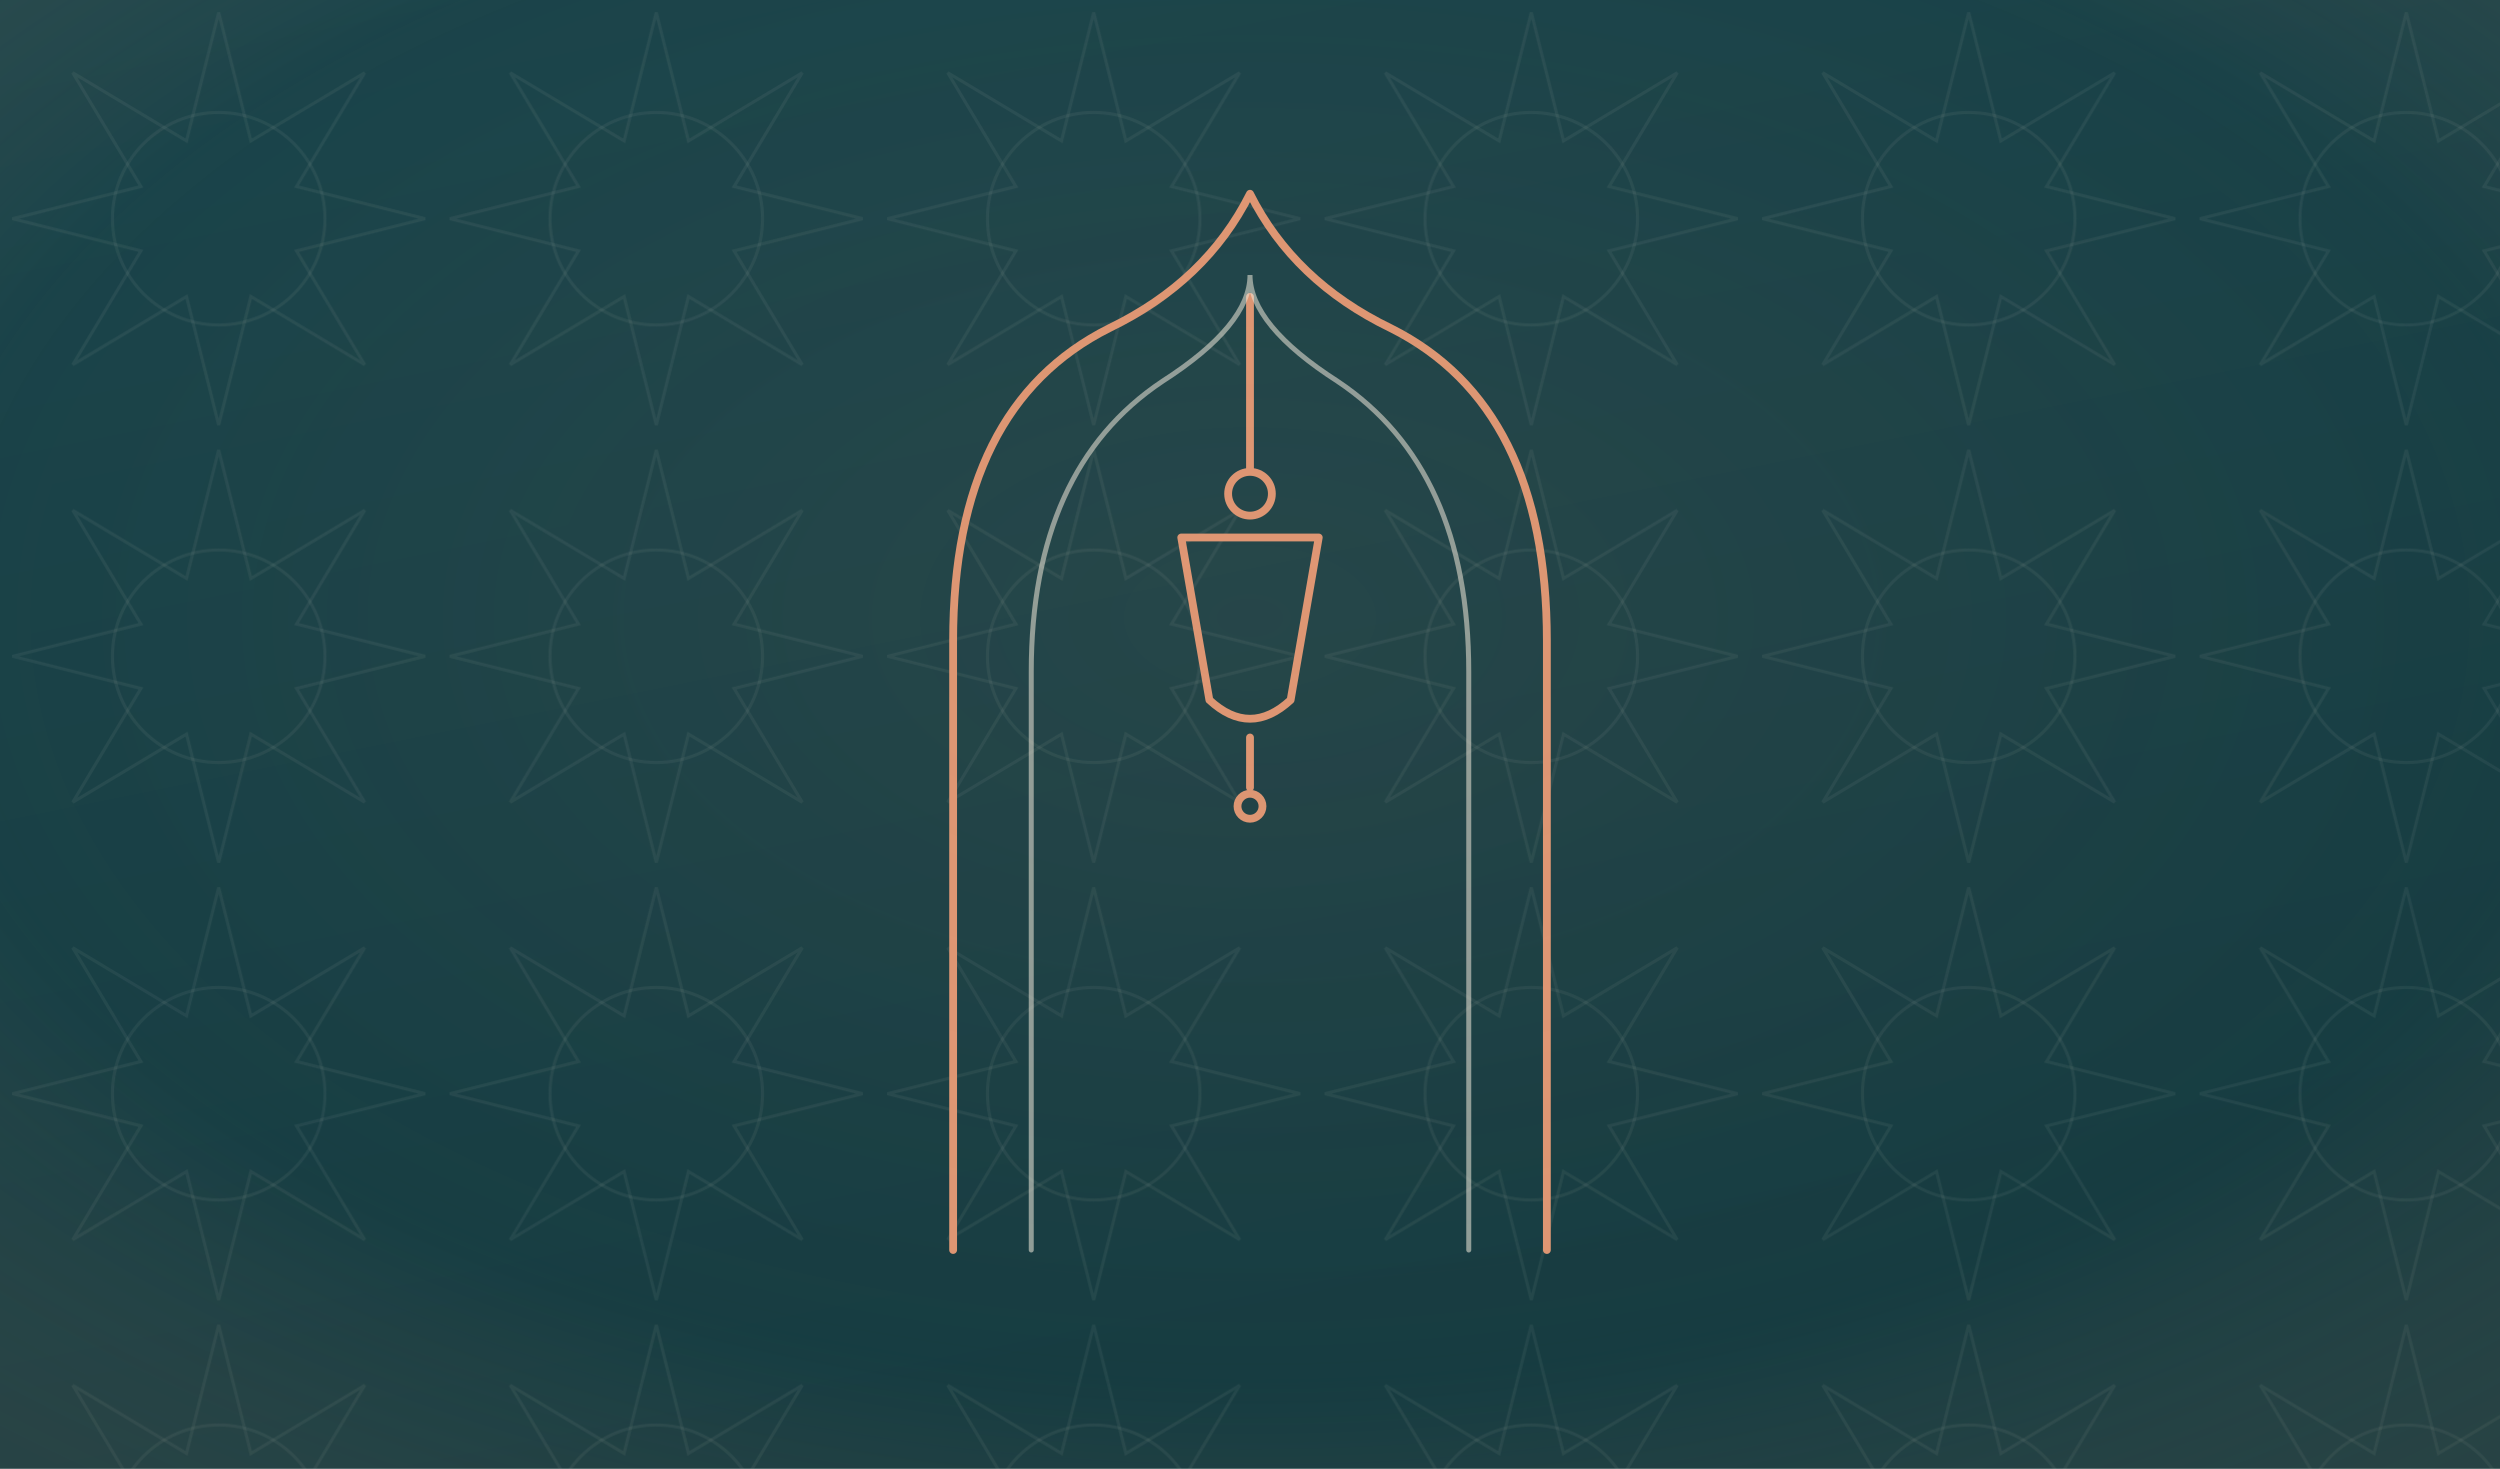
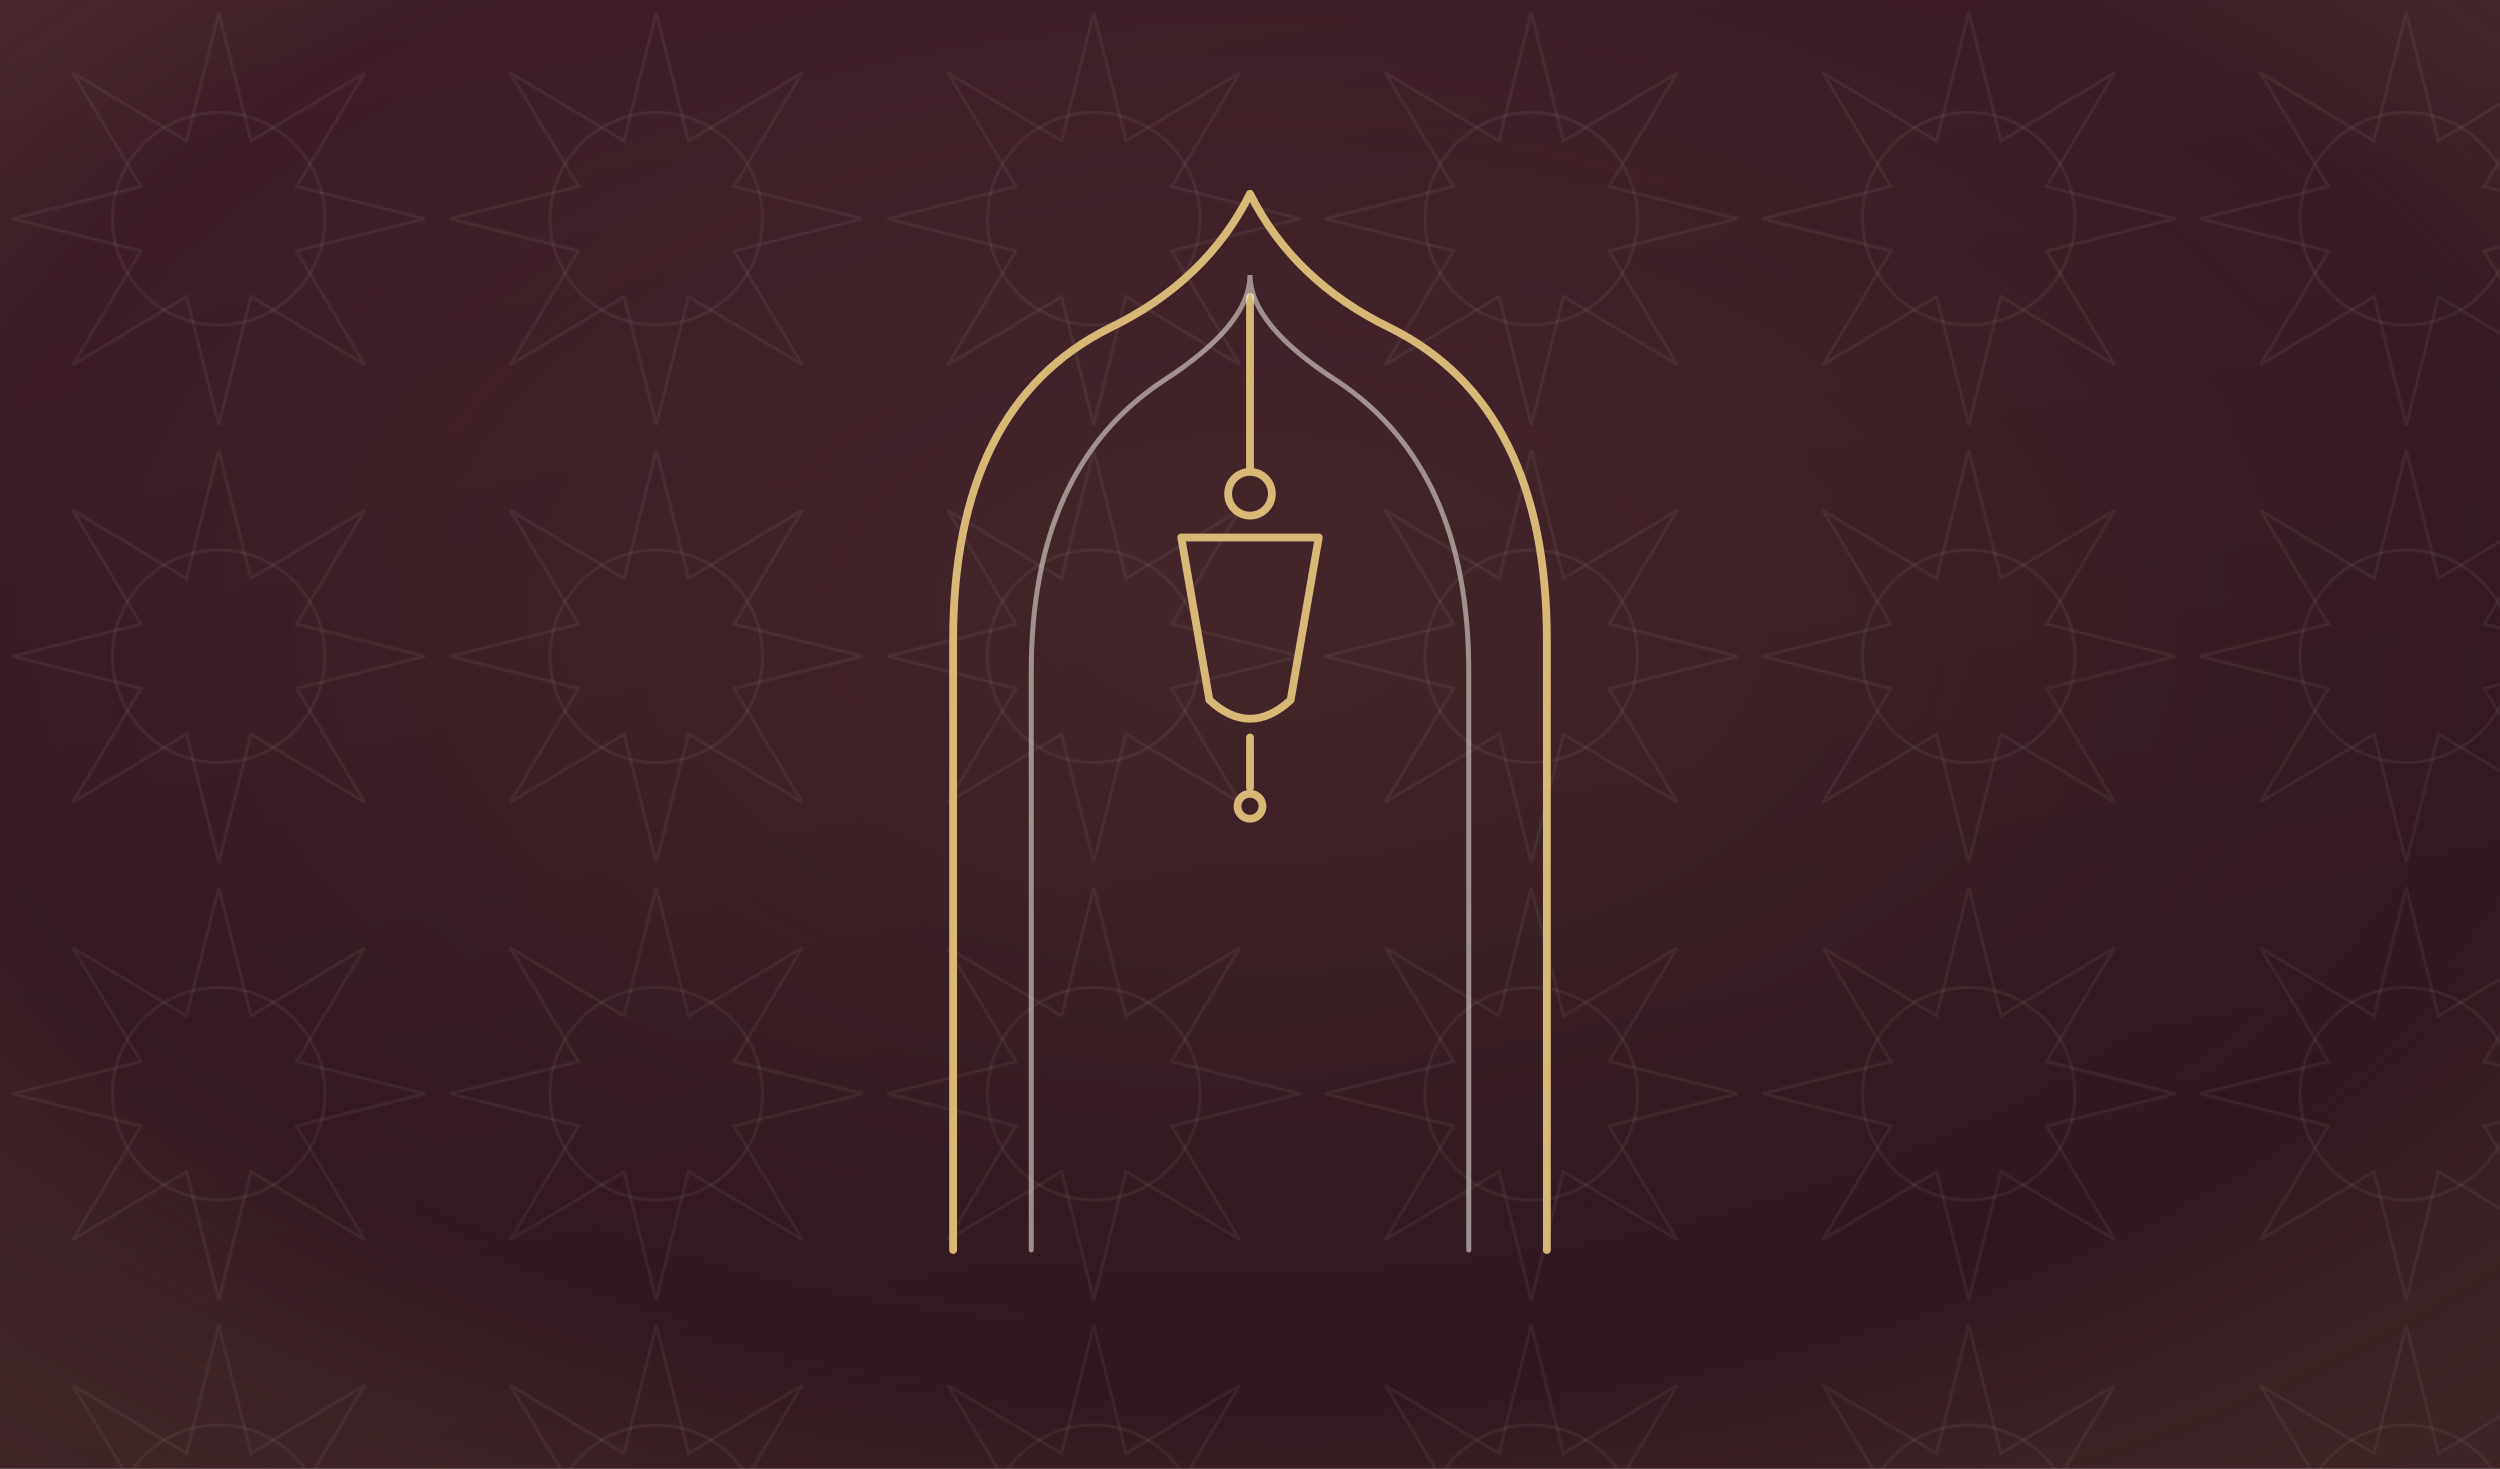
<svg xmlns="http://www.w3.org/2000/svg" viewBox="0 0 800 470" role="img" aria-label="">
  <defs>
    <linearGradient id="bg" x1="0" y1="0" x2="0.35" y2="1">
-       <stop offset="0" stop-color="#17434a" />
-       <stop offset="1" stop-color="#123a40" />
+       <stop offset="0" stop-color="#3a1b26" />
+       <stop offset="1" stop-color="#2c141d" />
    </linearGradient>
    <radialGradient id="glow" cx="0.5" cy="0.42" r="1.05">
-       <stop offset="0" stop-color="#de9673" stop-opacity="0.09" />
-       <stop offset="0.5" stop-color="#de9673" stop-opacity="0.02" />
-       <stop offset="1" stop-color="#0c2b30" stop-opacity="0.4" />
+       <stop offset="0" stop-color="#d8b876" stop-opacity="0.09" />
+       <stop offset="0.5" stop-color="#d8b876" stop-opacity="0.02" />
+       <stop offset="1" stop-color="#1c0d13" stop-opacity="0.4" />
    </radialGradient>
    <pattern id="lat" width="140" height="140" patternUnits="userSpaceOnUse">
-       <g fill="none" stroke="#f0ede0" stroke-opacity="0.06">
+       <g fill="none" stroke="#f2f0eb" stroke-opacity="0.06">
        <polygon points="70.0,4.0 80.3,45.1 116.7,23.3 94.9,59.7 136.0,70.0 94.9,80.3 116.7,116.7 80.3,94.9 70.0,136.0 59.7,94.9 23.3,116.7 45.1,80.3 4.0,70.0 45.1,59.7 23.3,23.3 59.7,45.1" />
        <circle cx="70" cy="70" r="34" />
      </g>
    </pattern>
  </defs>
  <rect width="800" height="470" fill="url(#bg)" />
  <rect width="800" height="470" fill="url(#lat)" />
-   <g fill="none" stroke="#de9673" stroke-width="2.5" stroke-linecap="round" stroke-linejoin="round">
+   <g fill="none" stroke="#d8b876" stroke-width="2.5" stroke-linecap="round" stroke-linejoin="round">
    <path d="M 305 400 V 205 Q 305 130 355 105 Q 386 90 400 62 Q 414 90 445 105 Q 495 130 495 205 V 400" />
    <line x1="400" y1="95" x2="400" y2="150" />
    <circle cx="400" cy="158" r="7" />
    <path d="M 378 172 H 422 L 413 224 Q 400 236 387 224 Z" />
    <line x1="400" y1="236" x2="400" y2="252" />
    <circle cx="400" cy="258" r="4" />
  </g>
-   <g fill="none" stroke="#f0ede0" stroke-opacity="0.55" stroke-width="1.6" stroke-linecap="round">
+   <g fill="none" stroke="#f2f0eb" stroke-opacity="0.55" stroke-width="1.6" stroke-linecap="round">
    <path d="M 330 400 V 215 Q 330 150 372 122 Q 400 104 400 88 Q 400 104 428 122 Q 470 150 470 215 V 400" />
  </g>
  <rect width="800" height="470" fill="url(#glow)" />
</svg>
